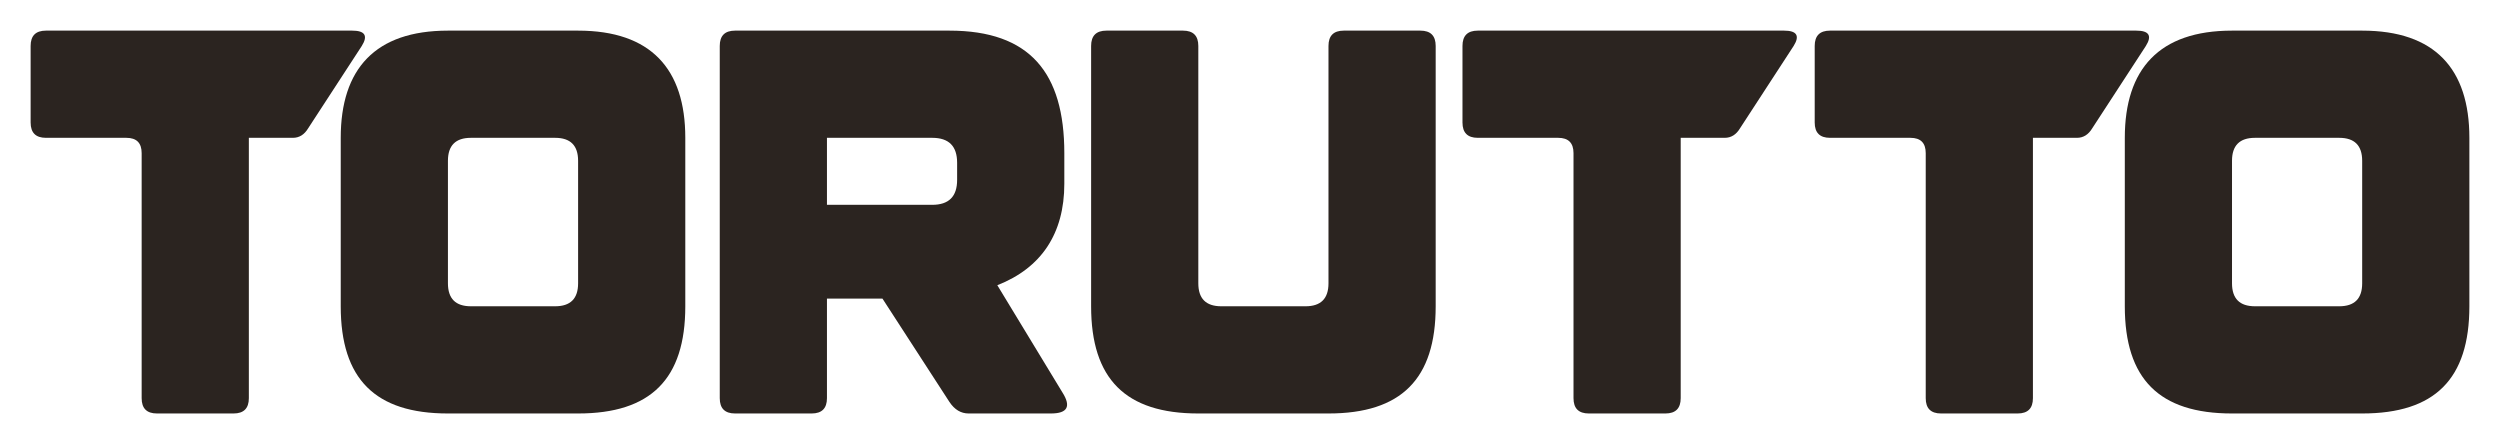
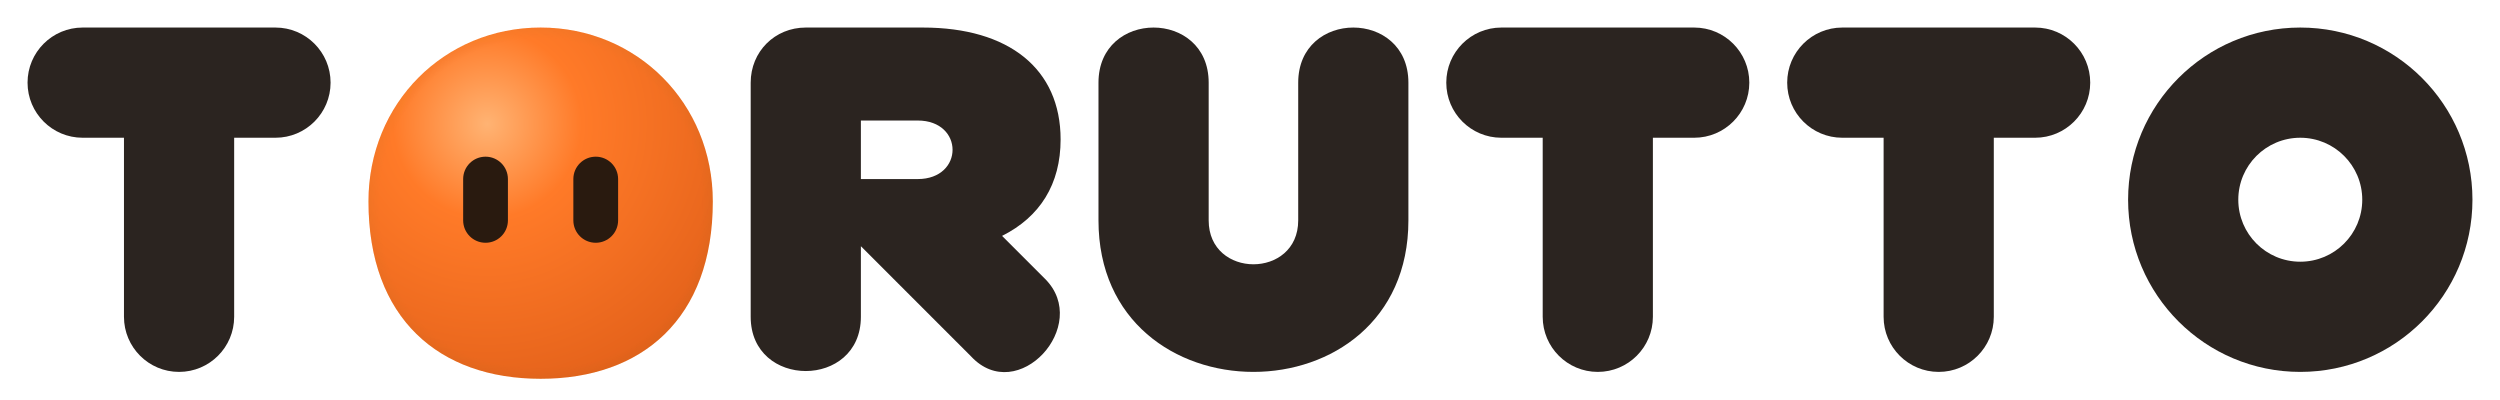
- <svg xmlns="http://www.w3.org/2000/svg" viewBox="0 0 1306 232" role="img" aria-label="TORUTTO">
-   <g transform="translate(16,16)">
-     <g fill="#2B2420" fill-rule="evenodd">
-       <path data-letter="T" data-index="0" transform="translate(0,0)" d="M8 0 H168 Q178 0 173 8 L145 51 Q142 56 137 56 H114 V192 Q114 200 106 200 H66 Q58 200 58 192 V64 Q58 56 50 56 H8 Q0 56 0 48 V8 Q0 0 8 0 Z" />
-       <path data-letter="O" data-index="1" transform="translate(162,0)" d="M56 0 H124 C162 0 180 20 180 56 V144 C180 182 162 200 124 200 H56 C18 200 0 182 0 144 V56 C0 20 18 0 56 0 Z M68 56 H112 Q124 56 124 68 V132 Q124 144 112 144 H68 Q56 144 56 132 V68 Q56 56 68 56 Z" />
-       <path data-letter="R" data-index="2" transform="translate(360,0)" d="M8 0 H120 C162 0 180 22 180 64 V80 C180 106 168 124 145 133 L179 189 Q186 200 173 200 H130 Q124 200 120 194 L85 140 H56 V192 Q56 200 48 200 H8 Q0 200 0 192 V8 Q0 0 8 0 Z M56 56 H111 Q124 56 124 69 V78 Q124 91 111 91 H56 Z" />
-       <path data-letter="U" data-index="3" transform="translate(554,0)" d="M8 0 H48 Q56 0 56 8 V132 Q56 144 68 144 H112 Q124 144 124 132 V8 Q124 0 132 0 H172 Q180 0 180 8 V144 C180 182 162 200 124 200 H56 C18 200 0 182 0 144 V8 Q0 0 8 0 Z" />
-       <path data-letter="T" data-index="4" transform="translate(748,0)" d="M8 0 H168 Q178 0 173 8 L145 51 Q142 56 137 56 H114 V192 Q114 200 106 200 H66 Q58 200 58 192 V64 Q58 56 50 56 H8 Q0 56 0 48 V8 Q0 0 8 0 Z" />
-       <path data-letter="T" data-index="5" transform="translate(932,0)" d="M8 0 H168 Q178 0 173 8 L145 51 Q142 56 137 56 H114 V192 Q114 200 106 200 H66 Q58 200 58 192 V64 Q58 56 50 56 H8 Q0 56 0 48 V8 Q0 0 8 0 Z" />
-       <path data-letter="O" data-index="6" transform="translate(1094,0)" d="M56 0 H124 C162 0 180 20 180 56 V144 C180 182 162 200 124 200 H56 C18 200 0 182 0 144 V56 C0 20 18 0 56 0 Z M68 56 H112 Q124 56 124 68 V132 Q124 144 112 144 H68 Q56 144 56 132 V68 Q56 56 68 56 Z" />
-     </g>
-   </g>
+ <svg xmlns="http://www.w3.org/2000/svg" viewBox="0 0 1452 232" role="img" aria-label="TORUTTO">
+   <defs>
+     <radialGradient id="g1" gradientUnits="userSpaceOnUse" cx="283" cy="72" r="166">
+       <stop offset="0" stop-color="#FFB373" />
+       <stop offset="0.33" stop-color="#FF7A28" />
+       <stop offset="1" stop-color="#E3611A" />
+     </radialGradient>
+     <clipPath id="clip2">
+       <path d="M 314 16 C 370 16 414 60 414 117 C 414 185 373 220 314 220 C 255 220 214 185 214 117 C 214 60 258 16 314 16 Z " />
+     </clipPath>
+     <clipPath id="clip3">
+       <path d="M 314 16 C 370 16 414 60 414 117 C 414 185 373 220 314 220 C 255 220 214 185 214 117 C 214 60 258 16 314 16 Z " />
+     </clipPath>
+     <clipPath id="clip4">
+       <path d="M 314 16 C 370 16 414 60 414 117 C 414 185 373 220 314 220 C 255 220 214 185 214 117 C 214 60 258 16 314 16 Z " />
+     </clipPath>
+     <clipPath id="clip5">
+       <path d="M 314 16 C 370 16 414 60 414 117 C 414 185 373 220 314 220 C 255 220 214 185 214 117 C 214 60 258 16 314 16 Z " />
+     </clipPath>
+     <clipPath id="clip6">
+       <path d="M 314 16 C 370 16 414 60 414 117 C 414 185 373 220 314 220 C 255 220 214 185 214 117 C 214 60 258 16 314 16 Z " />
+     </clipPath>
+     <clipPath id="clip7">
+       <path d="M 314 16 C 370 16 414 60 414 117 C 414 185 373 220 314 220 C 255 220 214 185 214 117 C 214 60 258 16 314 16 Z " />
+     </clipPath>
+   </defs>
+   <path fill="#2B2420" fill-rule="nonzero" d="M 48 16 L 160 16 C 177.673 16 192 30.327 192 48 L 192 48 C 192 65.673 177.673 80 160 80 L 48 80 C 30.327 80 16 65.673 16 48 L 16 48 C 16 30.327 30.327 16 48 16 Z  M 104 16 L 104 16 C 121.673 16 136 30.327 136 48 L 136 184 C 136 201.673 121.673 216 104 216 L 104 216 C 86.327 216 72 201.673 72 184 L 72 48 C 72 30.327 86.327 16 104 16 Z " />
+   <path fill="url(#g1)" fill-rule="nonzero" d="M 314 16 C 370 16 414 60 414 117 C 414 185 373 220 314 220 C 255 220 214 185 214 117 C 214 60 258 16 314 16 Z " />
+   <path fill="none" stroke="#A8400A" stroke-width="2" opacity="0.012" clip-path="url(#clip2)" d="M 314 16 C 370 16 414 60 414 117 C 414 185 373 220 314 220 C 255 220 214 185 214 117 C 214 60 258 16 314 16 Z " />
+   <path fill="none" stroke="#A8400A" stroke-width="4" opacity="0.012" clip-path="url(#clip3)" d="M 314 16 C 370 16 414 60 414 117 C 414 185 373 220 314 220 C 255 220 214 185 214 117 C 214 60 258 16 314 16 Z " />
+   <path fill="none" stroke="#A8400A" stroke-width="6" opacity="0.012" clip-path="url(#clip4)" d="M 314 16 C 370 16 414 60 414 117 C 414 185 373 220 314 220 C 255 220 214 185 214 117 C 214 60 258 16 314 16 Z " />
+   <path fill="none" stroke="#A8400A" stroke-width="8" opacity="0.012" clip-path="url(#clip5)" d="M 314 16 C 370 16 414 60 414 117 C 414 185 373 220 314 220 C 255 220 214 185 214 117 C 214 60 258 16 314 16 Z " />
+   <path fill="none" stroke="#A8400A" stroke-width="10" opacity="0.012" clip-path="url(#clip6)" d="M 314 16 C 370 16 414 60 414 117 C 414 185 373 220 314 220 C 255 220 214 185 214 117 C 214 60 258 16 314 16 Z " />
+   <path fill="none" stroke="#A8400A" stroke-width="12" opacity="0.012" clip-path="url(#clip7)" d="M 314 16 C 370 16 414 60 414 117 C 414 185 373 220 314 220 C 255 220 214 185 214 117 C 214 60 258 16 314 16 Z " />
+   <path fill="#291A0F" fill-rule="nonzero" d="M 282 91 L 282 91 C 289.18 91 295 96.82 295 104 L 295 128 C 295 135.18 289.18 141 282 141 L 282 141 C 274.82 141 269 135.18 269 128 L 269 104 C 269 96.82 274.82 91 282 91 Z  M 346 91 L 346 91 C 353.18 91 359 96.82 359 104 L 359 128 C 359 135.18 353.18 141 346 141 L 346 141 C 338.82 141 333 135.18 333 128 L 333 104 C 333 96.82 338.82 91 346 91 Z " />
+   <path fill="#2B2420" fill-rule="evenodd" d="M 468 16 L 536 16 C 586 16 616 40 616 81 C 616 107 604 126 582 137 L 607 162 C 634 189 591 236 564 207 L 500 143 L 500 184 C 500 226 436 226 436 184 L 436 48 C 436 30 450 16 468 16 Z  M 500 70 L 533 70 C 560 70 560 104 533 104 L 500 104 Z " />
+   <path fill="#2B2420" fill-rule="nonzero" d="M 638 48 C 638 5.333 702 5.333 702 48 L 702 128 C 702 162 754 162 754 128 L 754 48 C 754 5.333 818 5.333 818 48 L 818 128 C 818 245.333 638 245.333 638 128 Z " />
+   <path fill="#2B2420" fill-rule="nonzero" d="M 872 16 L 984 16 C 1001.673 16 1016 30.327 1016 48 L 1016 48 C 1016 65.673 1001.673 80 984 80 L 872 80 C 854.327 80 840 65.673 840 48 L 840 48 C 840 30.327 854.327 16 872 16 Z  M 928 16 L 928 16 C 945.673 16 960 30.327 960 48 L 960 184 C 960 201.673 945.673 216 928 216 L 928 216 C 910.327 216 896 201.673 896 184 L 896 48 C 896 30.327 910.327 16 928 16 Z " />
+   <path fill="#2B2420" fill-rule="nonzero" d="M 1070 16 L 1182 16 C 1199.673 16 1214 30.327 1214 48 L 1214 48 C 1214 65.673 1199.673 80 1182 80 L 1070 80 C 1052.327 80 1038 65.673 1038 48 L 1038 48 C 1038 30.327 1052.327 16 1070 16 Z  M 1126 16 L 1126 16 C 1143.673 16 1158 30.327 1158 48 L 1158 184 C 1158 201.673 1143.673 216 1126 216 L 1126 216 C 1108.327 216 1094 201.673 1094 184 L 1094 48 C 1094 30.327 1108.327 16 1126 16 Z " />
+   <path fill="#2B2420" fill-rule="evenodd" d="M 1336 16 L 1336 16 C 1391.228 16 1436 60.772 1436 116 L 1436 116 C 1436 171.228 1391.228 216 1336 216 L 1336 216 C 1280.772 216 1236 171.228 1236 116 L 1236 116 C 1236 60.772 1280.772 16 1336 16 Z  M 1336 80 L 1336 80 C 1355.882 80 1372 96.118 1372 116 L 1372 116 C 1372 135.882 1355.882 152 1336 152 L 1336 152 C 1316.118 152 1300 135.882 1300 116 L 1300 116 C 1300 96.118 1316.118 80 1336 80 Z " />
</svg>
